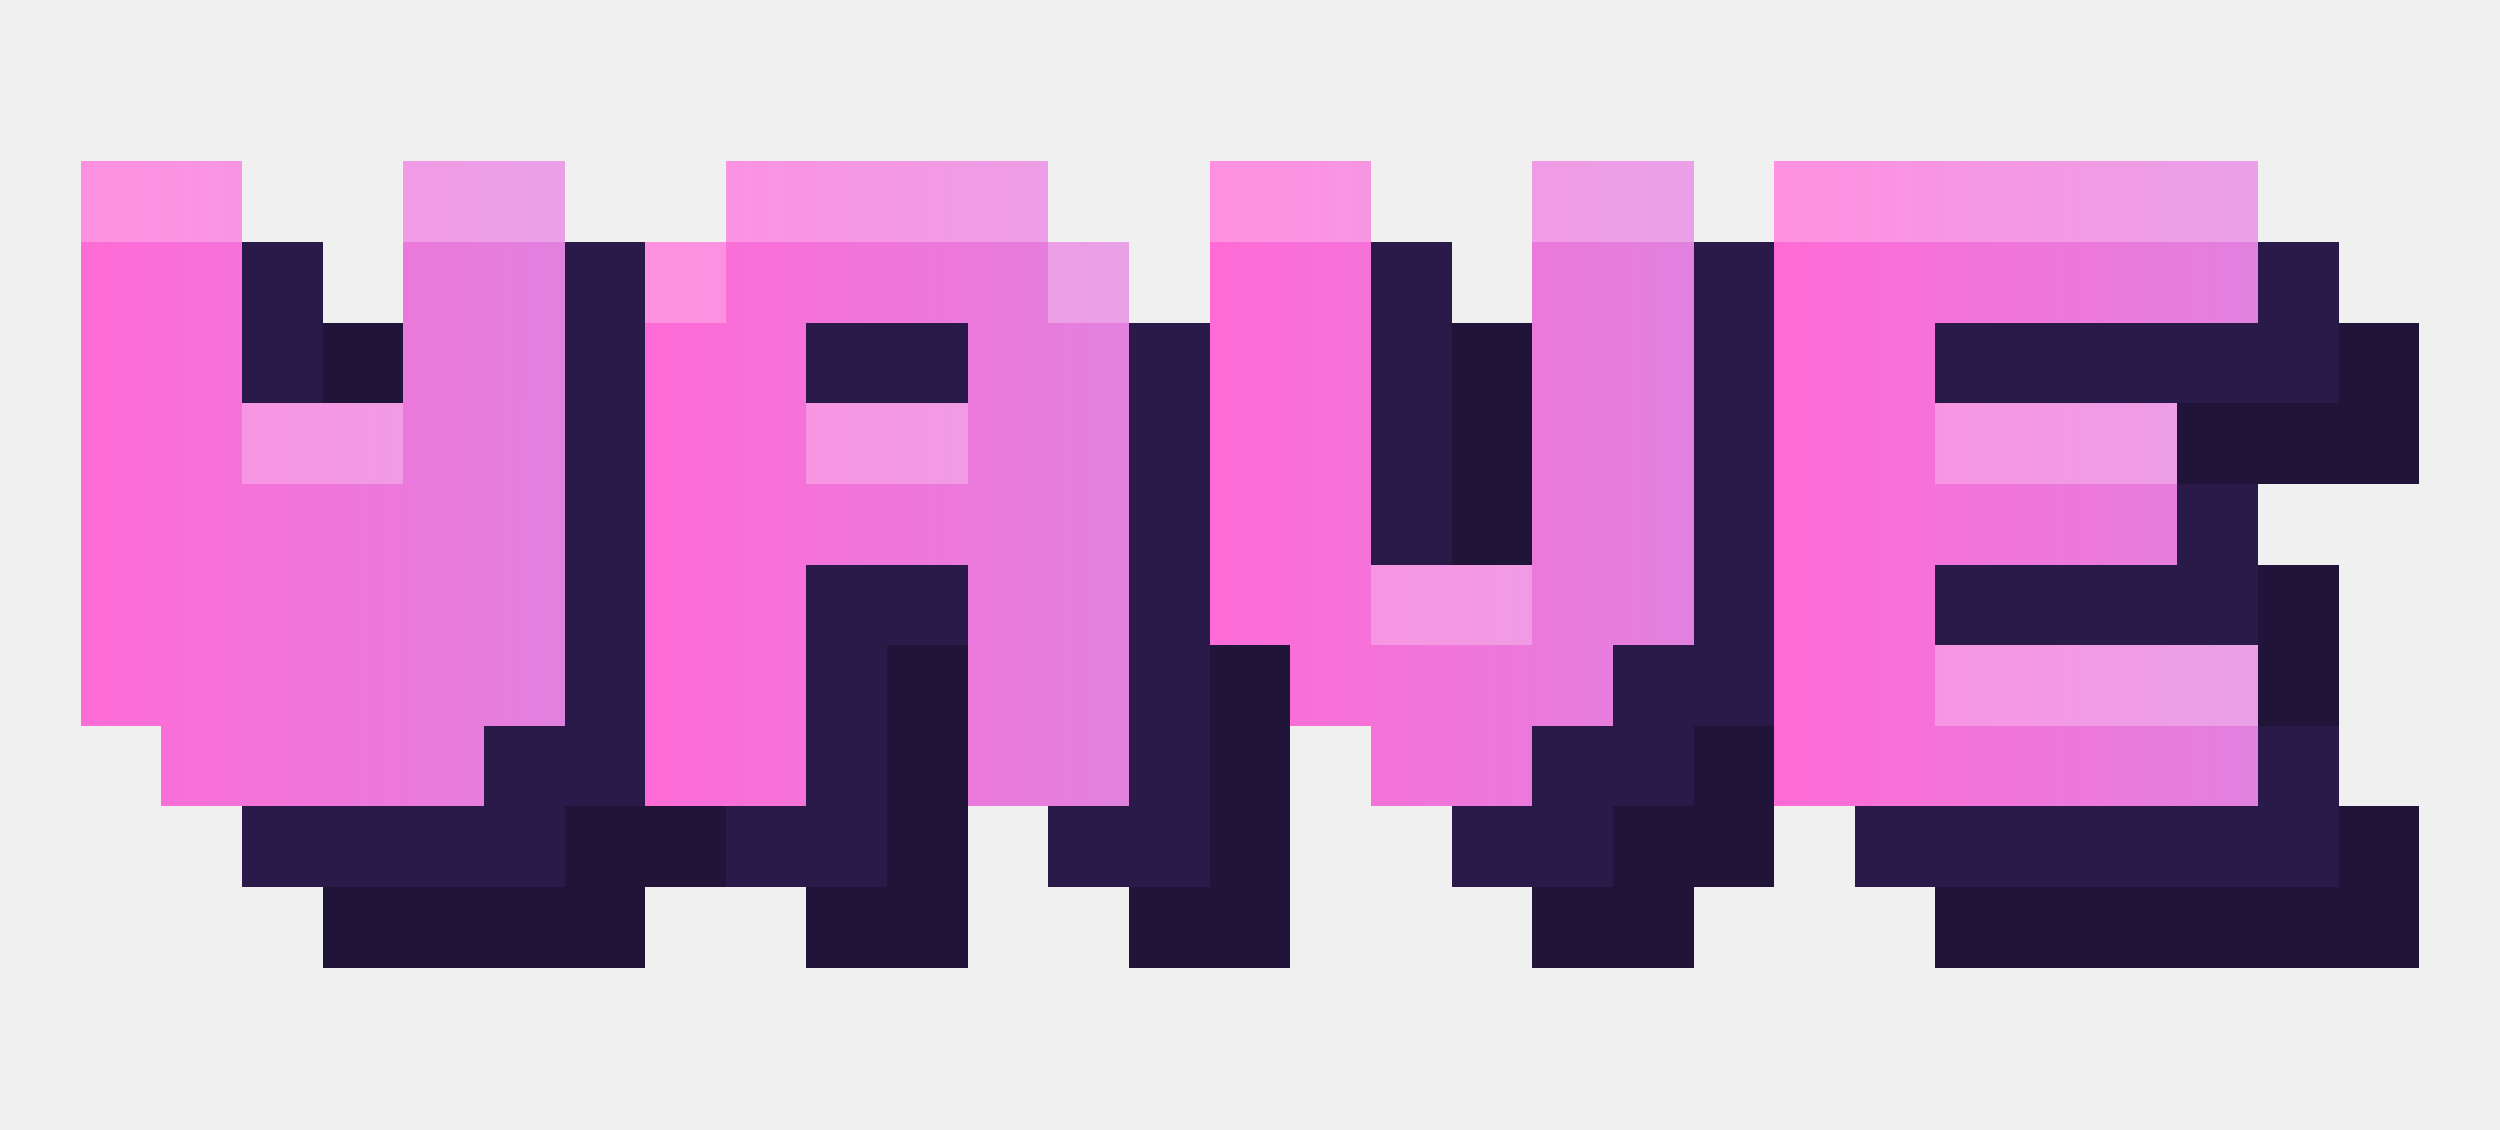
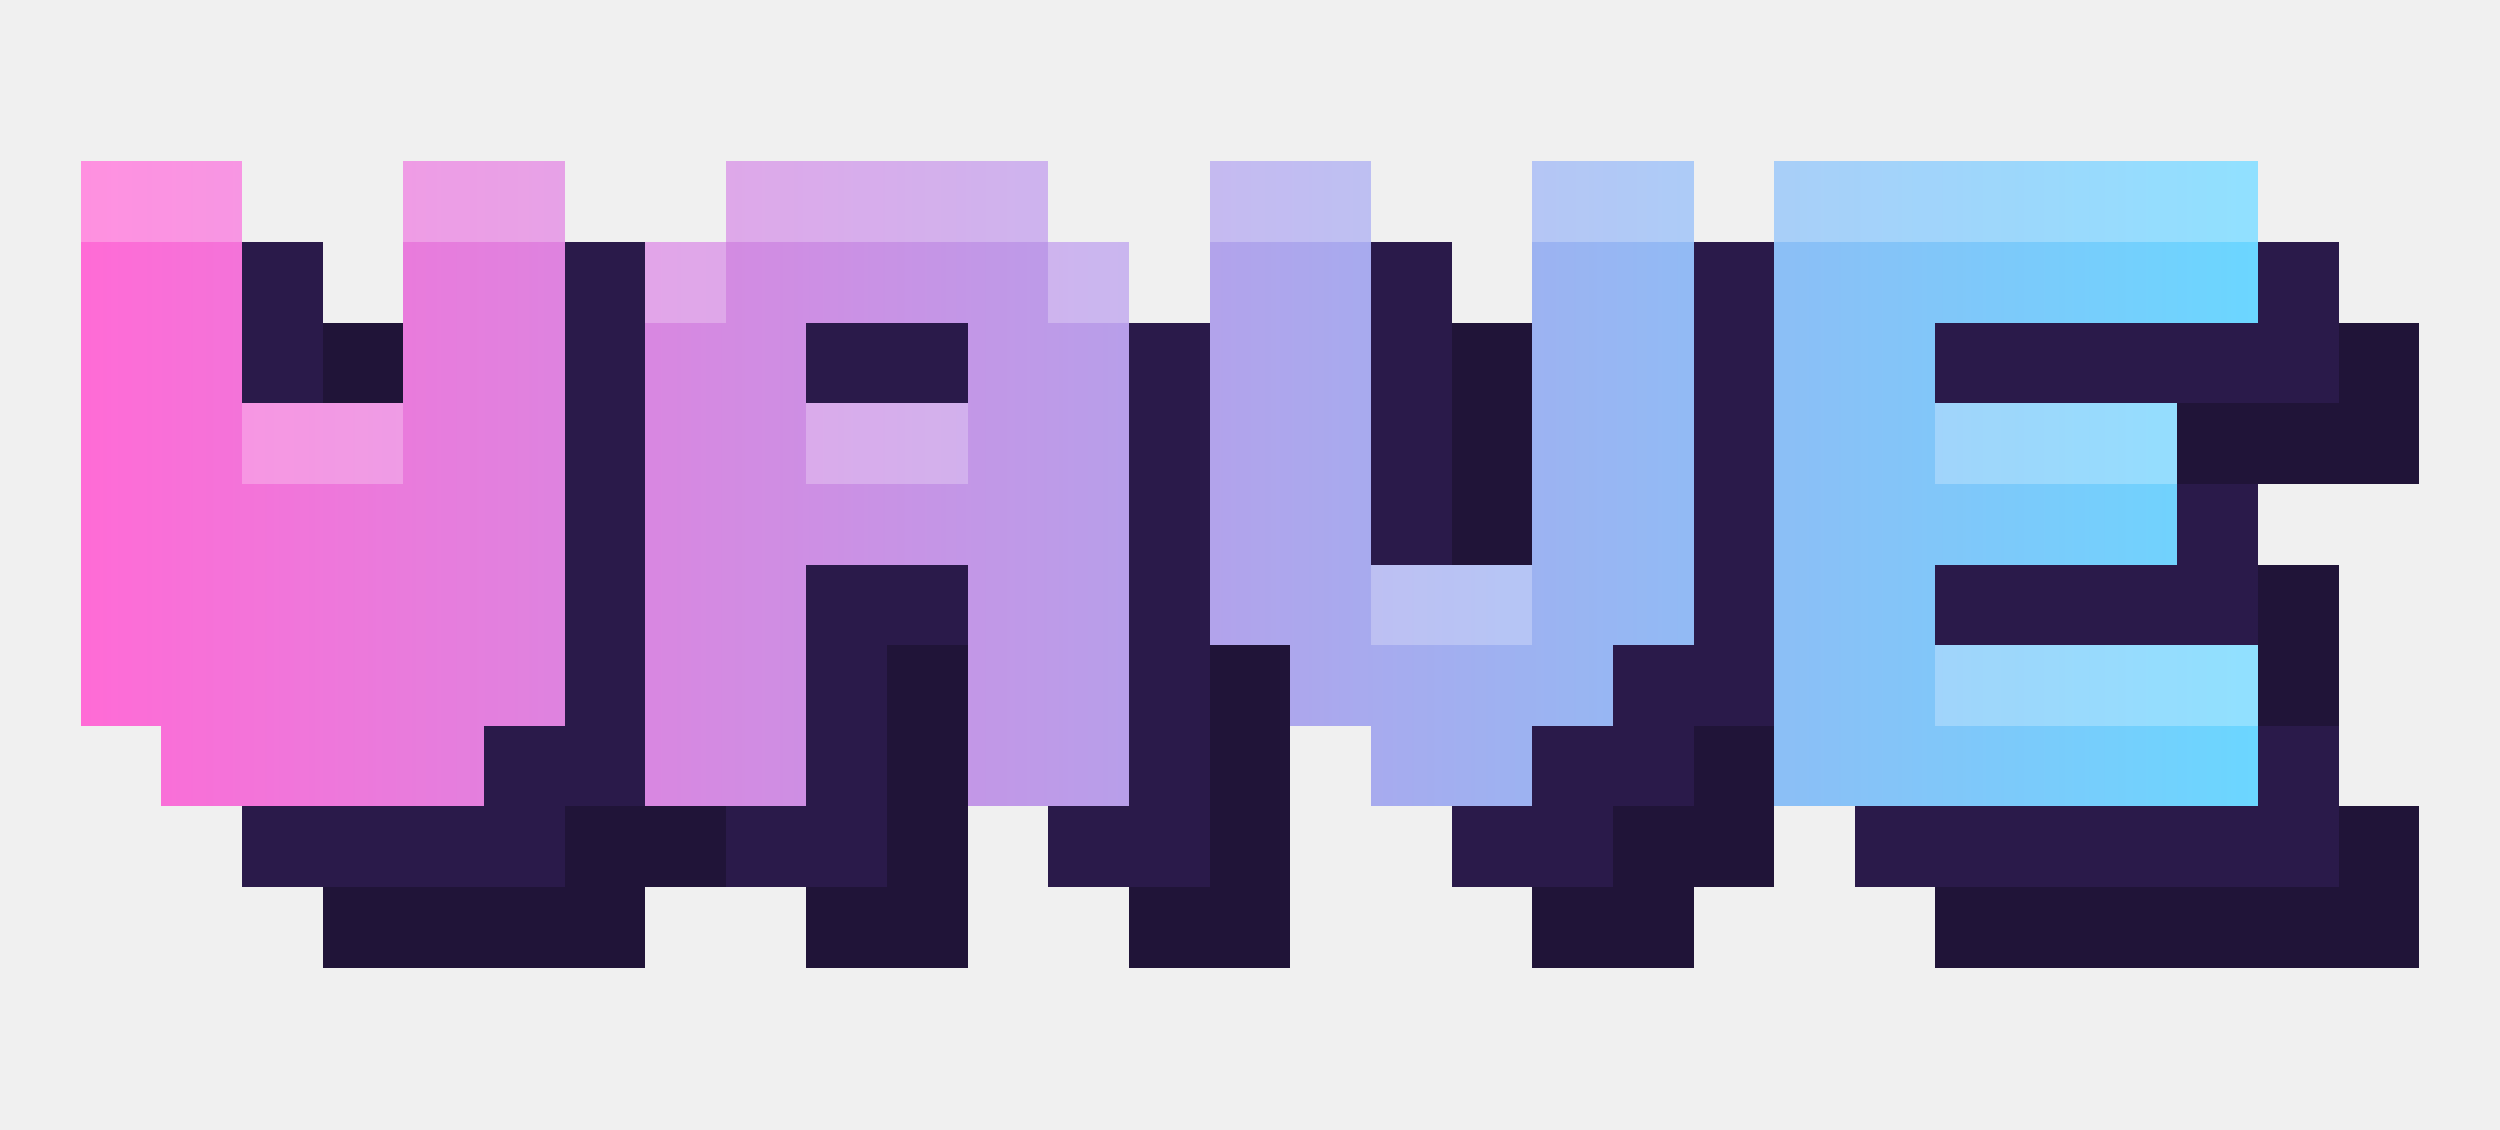
<svg xmlns="http://www.w3.org/2000/svg" viewBox="0 0 31 14" width="155" height="70" preserveAspectRatio="xMidYMid meet" shape-rendering="crispEdges" role="img" aria-label="WAVE">
  <defs>
    <path id="g0" d="M0 0h2v1h-2zM4 0h2v1h-2zM0 1h2v1h-2zM4 1h2v1h-2zM0 2h2v1h-2zM4 2h2v1h-2zM0 3h6v1h-6zM0 4h6v1h-6zM0 5h6v1h-6zM0 6h6v1h-6zM1 7h4v1h-4z" />
    <path id="g1" d="M1 0h4v1h-4zM0 1h6v1h-6zM0 2h2v1h-2zM4 2h2v1h-2zM0 3h6v1h-6zM0 4h6v1h-6zM0 5h2v1h-2zM4 5h2v1h-2zM0 6h2v1h-2zM4 6h2v1h-2zM0 7h2v1h-2zM4 7h2v1h-2z" />
    <path id="g2" d="M0 0h2v1h-2zM4 0h2v1h-2zM0 1h2v1h-2zM4 1h2v1h-2zM0 2h2v1h-2zM4 2h2v1h-2zM0 3h2v1h-2zM4 3h2v1h-2zM0 4h2v1h-2zM4 4h2v1h-2zM0 5h6v1h-6zM1 6h4v1h-4zM2 7h2v1h-2z" />
    <path id="g3" d="M0 0h6v1h-6zM0 1h6v1h-6zM0 2h2v1h-2zM0 3h5v1h-5zM0 4h5v1h-5zM0 5h2v1h-2zM0 6h6v1h-6zM0 7h6v1h-6z" />
-     <linearGradient id="f" gradientUnits="userSpaceOnUse" x1="0" y1="0" x2="30" y2="0" spreadMethod="reflect">
+     <linearGradient id="f" gradientUnits="userSpaceOnUse" x1="1" y1="0" x2="28" y2="0" spreadMethod="reflect">
      <stop offset="0.000" stop-color="#FF6BD6" />
      <stop offset="1.000" stop-color="#6BD6FF" />
    </linearGradient>
  </defs>
-   <g transform="translate(0 2)">
-     <g transform="translate(1 0) scale(1 1)">
-       <g>
+   <g>
+     <g>
+       <g transform="translate(1 2) scale(1 1)">
        <use href="#g0" x="2.000" y="2" fill="#201438" />
        <use href="#g0" x="1.000" y="1" fill="#2a1a4a" />
-         <use href="#g0" fill="url(#f)" />
+       </g>
+       <path d="M1 2h2v1h-2zM5 2h2v1h-2zM1 3h2v1h-2zM5 3h2v1h-2zM1 4h2v1h-2zM5 4h2v1h-2zM1 5h6v1h-6zM1 6h6v1h-6zM1 7h6v1h-6zM1 8h6v1h-6zM2 9h4v1h-4z" fill="url(#f)" />
+       <g transform="translate(1 2) scale(1 1)">
        <path d="M0 0h2v1h-2zM4 0h2v1h-2zM2 3h2v1h-2z" fill="#fff" fill-opacity="0.25" />
-         <animateTransform attributeName="transform" type="translate" values="0 0;0 -1;0 0" dur="1.2s" begin="0.00s" repeatCount="indefinite" />
      </g>
+       <animateTransform attributeName="transform" type="translate" values="0 0;0 -1;0 0" dur="1.2s" begin="0.00s" repeatCount="indefinite" />
    </g>
-     <g transform="translate(8 0) scale(1 1)">
-       <g>
+     <g>
+       <g transform="translate(8 2) scale(1 1)">
        <use href="#g1" x="2.000" y="2" fill="#201438" />
        <use href="#g1" x="1.000" y="1" fill="#2a1a4a" />
-         <use href="#g1" fill="url(#f)" />
+       </g>
+       <path d="M9 2h4v1h-4zM8 3h6v1h-6zM8 4h2v1h-2zM12 4h2v1h-2zM8 5h6v1h-6zM8 6h6v1h-6zM8 7h2v1h-2zM12 7h2v1h-2zM8 8h2v1h-2zM12 8h2v1h-2zM8 9h2v1h-2zM12 9h2v1h-2z" fill="url(#f)" />
+       <g transform="translate(8 2) scale(1 1)">
        <path d="M1 0h4v1h-4zM0 1h1v1h-1zM5 1h1v1h-1zM2 3h2v1h-2z" fill="#fff" fill-opacity="0.25" />
-         <animateTransform attributeName="transform" type="translate" values="0 0;0 -1;0 0" dur="1.2s" begin="0.12s" repeatCount="indefinite" />
      </g>
+       <animateTransform attributeName="transform" type="translate" values="0 0;0 -1;0 0" dur="1.2s" begin="0.12s" repeatCount="indefinite" />
    </g>
-     <g transform="translate(15 0) scale(1 1)">
-       <g>
+     <g>
+       <g transform="translate(15 2) scale(1 1)">
        <use href="#g2" x="2.000" y="2" fill="#201438" />
        <use href="#g2" x="1.000" y="1" fill="#2a1a4a" />
-         <use href="#g2" fill="url(#f)" />
+       </g>
+       <path d="M15 2h2v1h-2zM19 2h2v1h-2zM15 3h2v1h-2zM19 3h2v1h-2zM15 4h2v1h-2zM19 4h2v1h-2zM15 5h2v1h-2zM19 5h2v1h-2zM15 6h2v1h-2zM19 6h2v1h-2zM15 7h6v1h-6zM16 8h4v1h-4zM17 9h2v1h-2z" fill="url(#f)" />
+       <g transform="translate(15 2) scale(1 1)">
        <path d="M0 0h2v1h-2zM4 0h2v1h-2zM2 5h2v1h-2z" fill="#fff" fill-opacity="0.25" />
-         <animateTransform attributeName="transform" type="translate" values="0 0;0 -1;0 0" dur="1.2s" begin="0.24s" repeatCount="indefinite" />
      </g>
+       <animateTransform attributeName="transform" type="translate" values="0 0;0 -1;0 0" dur="1.2s" begin="0.24s" repeatCount="indefinite" />
    </g>
-     <g transform="translate(22 0) scale(1 1)">
-       <g>
+     <g>
+       <g transform="translate(22 2) scale(1 1)">
        <use href="#g3" x="2.000" y="2" fill="#201438" />
        <use href="#g3" x="1.000" y="1" fill="#2a1a4a" />
-         <use href="#g3" fill="url(#f)" />
+       </g>
+       <path d="M22 2h6v1h-6zM22 3h6v1h-6zM22 4h2v1h-2zM22 5h5v1h-5zM22 6h5v1h-5zM22 7h2v1h-2zM22 8h6v1h-6zM22 9h6v1h-6z" fill="url(#f)" />
+       <g transform="translate(22 2) scale(1 1)">
        <path d="M0 0h6v1h-6zM2 3h3v1h-3zM2 6h4v1h-4z" fill="#fff" fill-opacity="0.25" />
-         <animateTransform attributeName="transform" type="translate" values="0 0;0 -1;0 0" dur="1.2s" begin="0.36s" repeatCount="indefinite" />
      </g>
+       <animateTransform attributeName="transform" type="translate" values="0 0;0 -1;0 0" dur="1.2s" begin="0.36s" repeatCount="indefinite" />
    </g>
  </g>
</svg>
